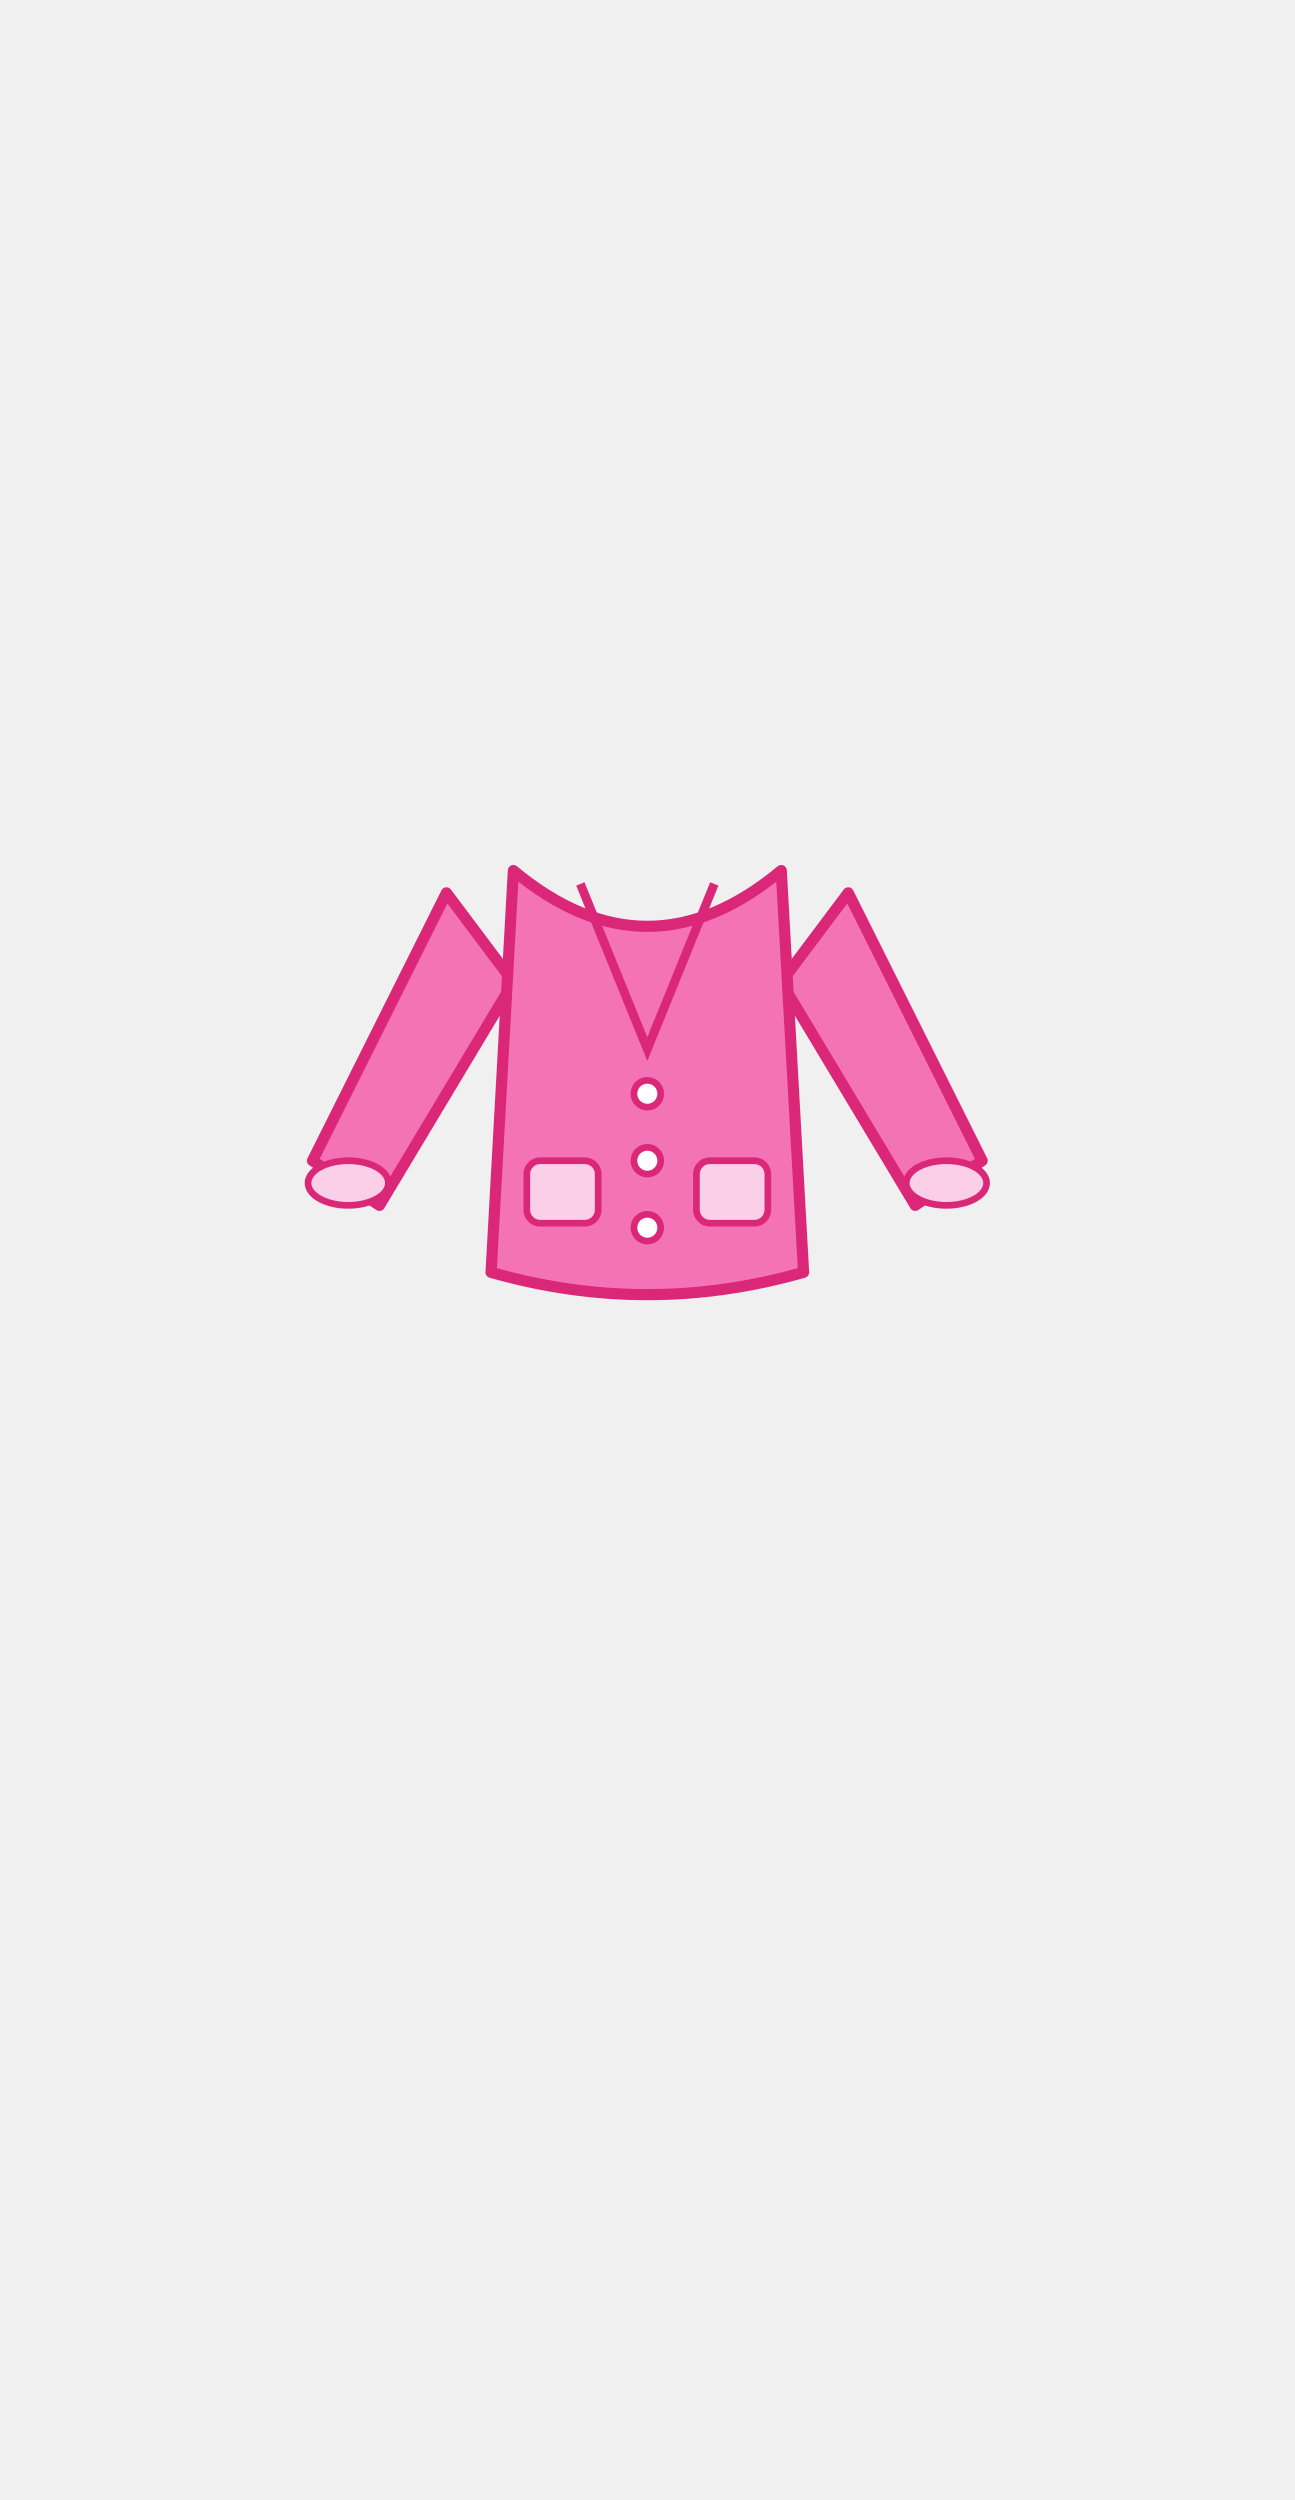
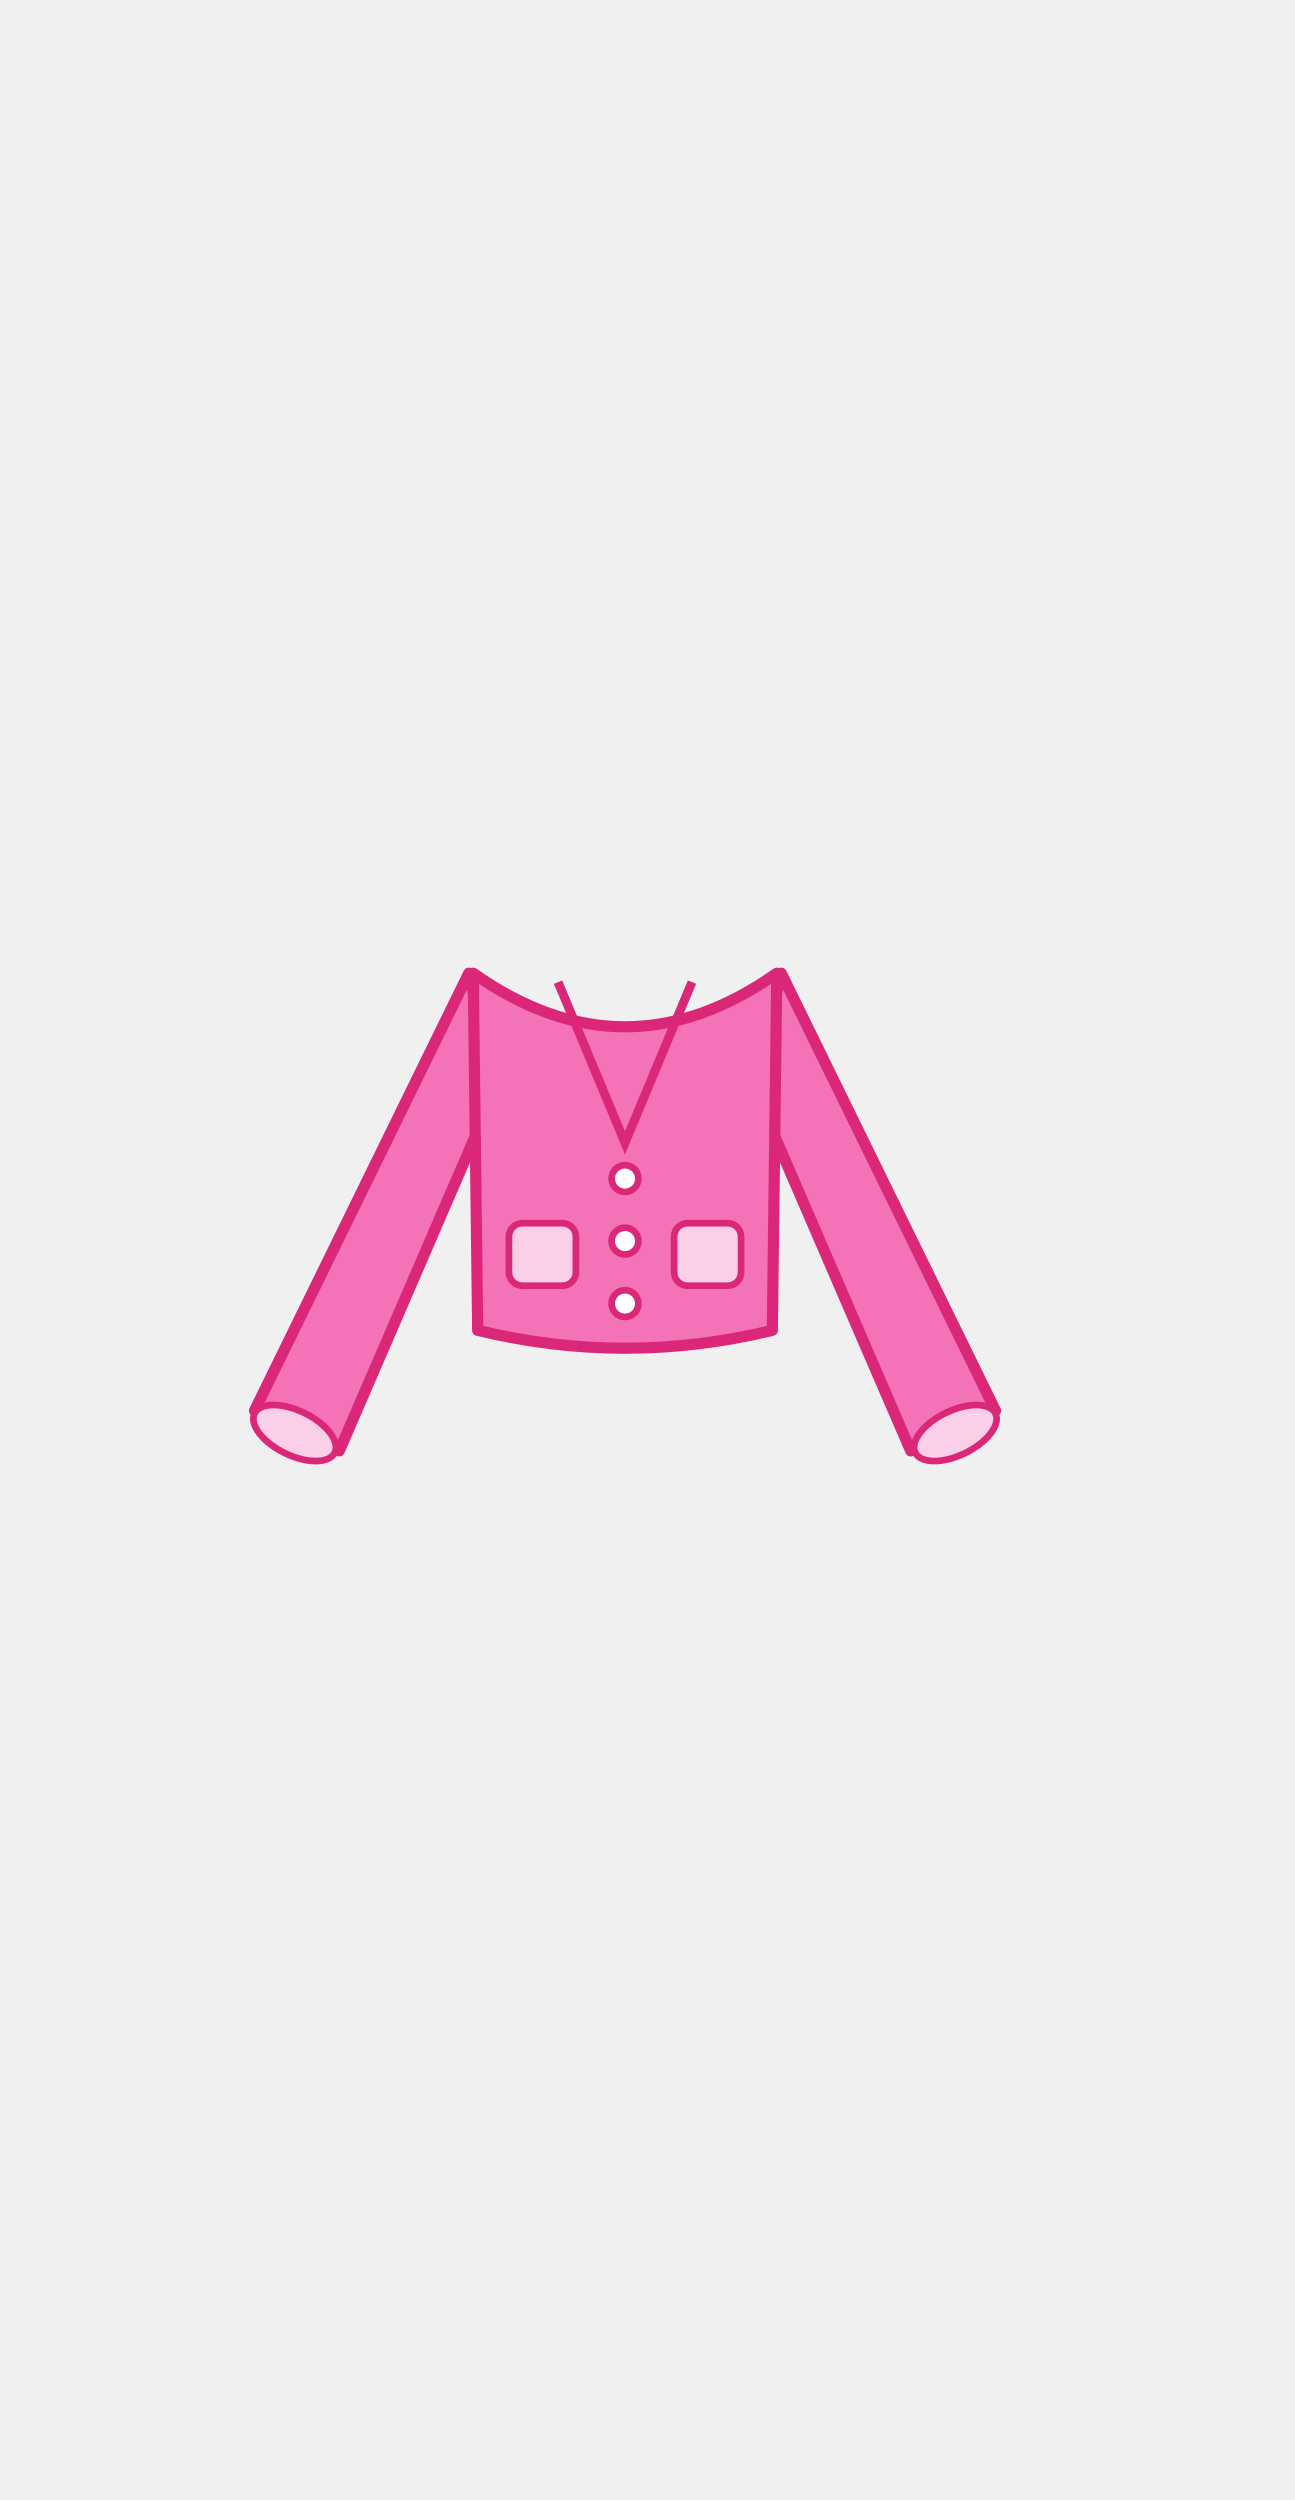
<svg xmlns="http://www.w3.org/2000/svg" viewBox="0 0 290 560" width="290" height="560">
-   <path d="M 100 200 L 70 260 L 85 270 L 115 220 Z" fill="#f472b6" stroke="#db2777" stroke-width="2.5" stroke-linejoin="round" />
-   <path d="M 190 200 L 220 260 L 205 270 L 175 220 Z" fill="#f472b6" stroke="#db2777" stroke-width="2.5" stroke-linejoin="round" />
-   <ellipse cx="78" cy="265" rx="9" ry="5" fill="#fbcfe8" stroke="#db2777" stroke-width="1.5" />
-   <ellipse cx="212" cy="265" rx="9" ry="5" fill="#fbcfe8" stroke="#db2777" stroke-width="1.5" />
-   <path d="M 115 195 Q 145 220 175 195 L 180 285 Q 145 295 110 285 Z" fill="#f472b6" stroke="#db2777" stroke-width="2.5" stroke-linejoin="round" />
-   <path d="M 130 198 L 145 235 L 160 198" fill="none" stroke="#db2777" stroke-width="2" />
-   <circle cx="145" cy="245" r="3" fill="#ffffff" stroke="#db2777" stroke-width="1.5" />
-   <circle cx="145" cy="260" r="3" fill="#ffffff" stroke="#db2777" stroke-width="1.5" />
-   <circle cx="145" cy="275" r="3" fill="#ffffff" stroke="#db2777" stroke-width="1.5" />
-   <rect x="118" y="260" width="16" height="14" rx="3" fill="#fbcfe8" stroke="#db2777" stroke-width="1.5" />
-   <rect x="156" y="260" width="16" height="14" rx="3" fill="#fbcfe8" stroke="#db2777" stroke-width="1.5" />
+   <path d="M 105 218 L 57 316 L 76 325 L 111 244 Z" fill="#f472b6" stroke="#db2777" stroke-width="2.5" stroke-linejoin="round" />
+   <path d="M 175 218 L 223 316 L 204 325 L 169 244 Z" fill="#f472b6" stroke="#db2777" stroke-width="2.5" stroke-linejoin="round" />
+   <ellipse cx="66" cy="321" rx="10" ry="5" transform="rotate(26 66 321)" fill="#fbcfe8" stroke="#db2777" stroke-width="1.5" />
+   <ellipse cx="214" cy="321" rx="10" ry="5" transform="rotate(-26 214 321)" fill="#fbcfe8" stroke="#db2777" stroke-width="1.5" />
+   <path d="M 106 218 Q 140 242 174 218 L 173 298 Q 140 306 107 298 Z" fill="#f472b6" stroke="#db2777" stroke-width="2.5" stroke-linejoin="round" />
+   <path d="M 125 220 L 140 256 L 155 220" fill="none" stroke="#db2777" stroke-width="2" />
+   <circle cx="140" cy="264" r="3" fill="#ffffff" stroke="#db2777" stroke-width="1.5" />
+   <circle cx="140" cy="278" r="3" fill="#ffffff" stroke="#db2777" stroke-width="1.5" />
+   <circle cx="140" cy="292" r="3" fill="#ffffff" stroke="#db2777" stroke-width="1.5" />
+   <rect x="114" y="274" width="15" height="14" rx="3" fill="#fbcfe8" stroke="#db2777" stroke-width="1.5" />
+   <rect x="151" y="274" width="15" height="14" rx="3" fill="#fbcfe8" stroke="#db2777" stroke-width="1.5" />
</svg>
